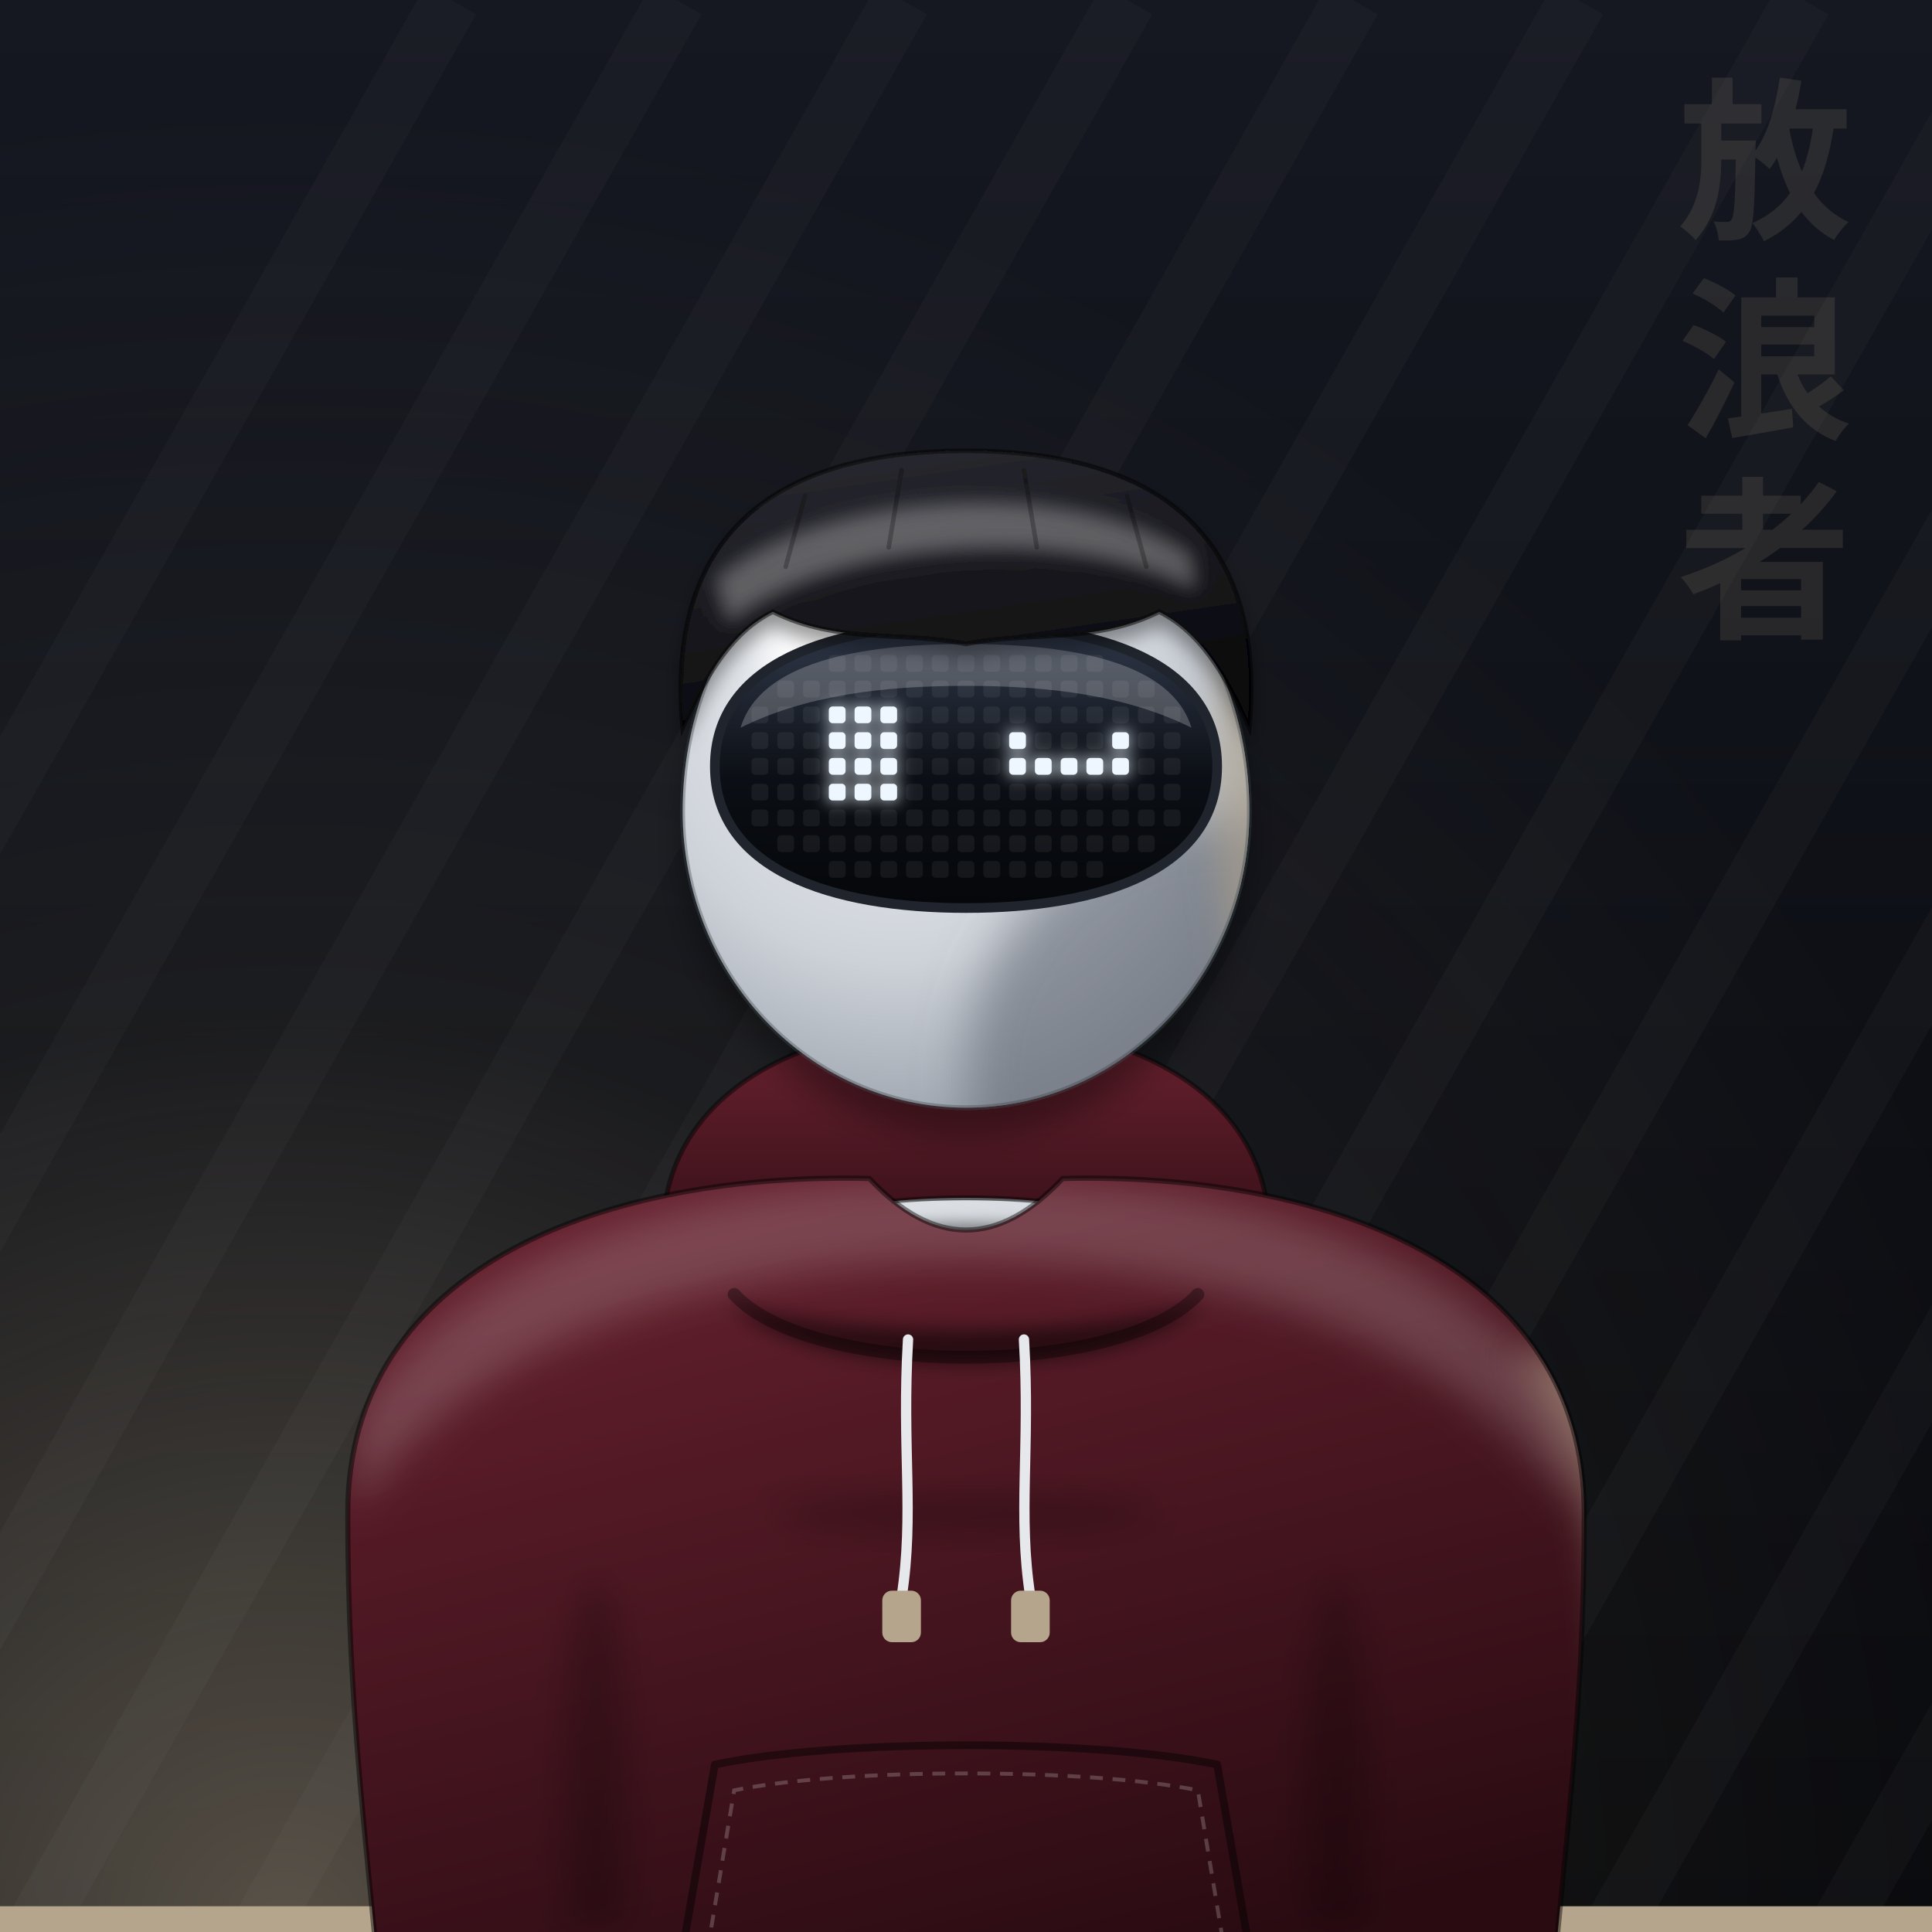
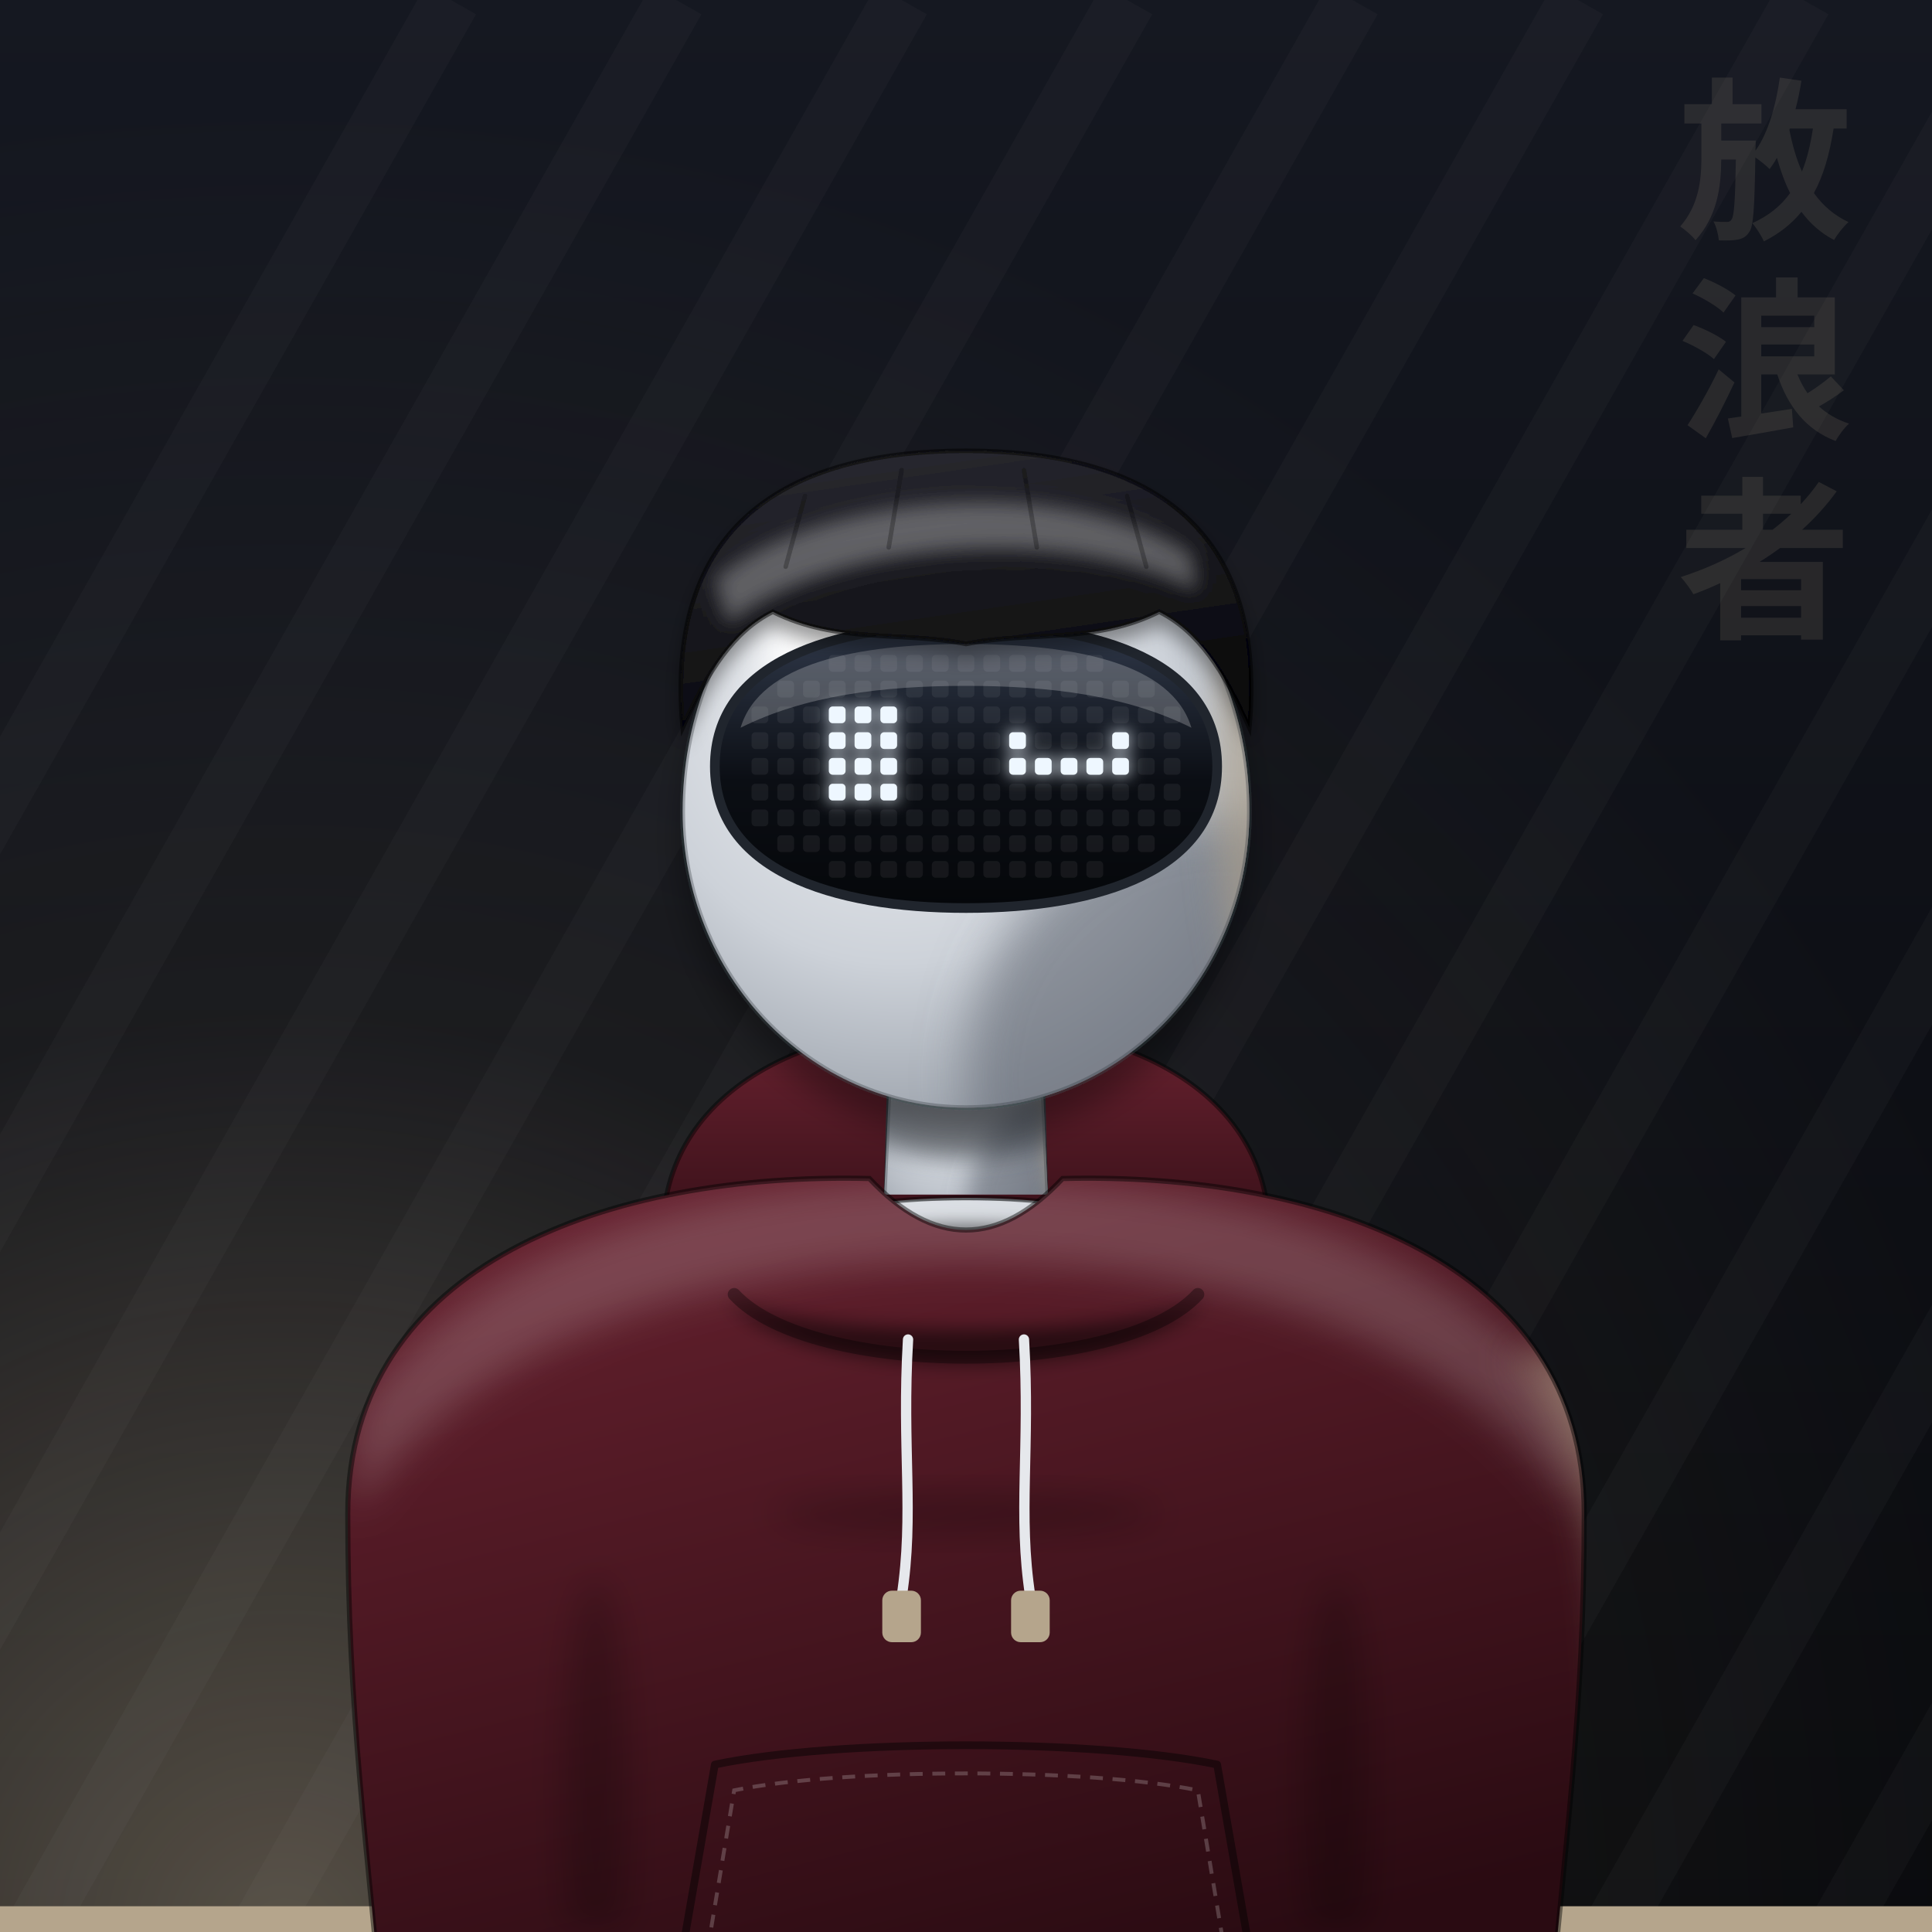
<svg xmlns="http://www.w3.org/2000/svg" viewBox="0 0 600 600" width="600" height="600">
  <defs>
    <linearGradient id="lg00001" x1="0" y1="0" x2="0" y2="1">
      <stop offset="0" stop-color="#151821" stop-opacity="1" />
      <stop offset="1" stop-color="#07080b" stop-opacity="1" />
    </linearGradient>
    <radialGradient id="rg00002" cx="0.15" cy="1" r="0.95">
      <stop offset="0" stop-color="#b5a58c" stop-opacity="0.45" />
      <stop offset="0.5" stop-color="#b5a58c" stop-opacity="0.08" />
      <stop offset="1" stop-color="#b5a58c" stop-opacity="0" />
    </radialGradient>
    <linearGradient id="lg00003" x1="0" y1="0" x2="0.3" y2="1">
      <stop offset="0" stop-color="#2b2b33" stop-opacity="1" />
      <stop offset="1" stop-color="#0a0a0d" stop-opacity="1" />
    </linearGradient>
    <filter id="b5" x="-50%" y="-50%" width="200%" height="200%">
      <feGaussianBlur stdDeviation="3.0" />
    </filter>
    <filter id="b8" x="-50%" y="-50%" width="200%" height="200%">
      <feGaussianBlur stdDeviation="4.8" />
    </filter>
    <clipPath id="cp00006">
      <path d="M212,196 C206,130 248,110 300,110 C352,110 394,130 388,196 C380,178 372,166 360,160 C340,170 320,166 300,170 C280,166 260,170 240,160 C228,166 220,178 212,196 Z" />
    </clipPath>
    <filter id="ds00008" x="-30%" y="-30%" width="160%" height="160%">
      <feDropShadow dx="0" dy="4" stdDeviation="3.0" flood-opacity="0.4" />
    </filter>
    <clipPath id="cp00009">
      <path d="M278,296 L322,296 L326,384 L274,384 Z" />
    </clipPath>
    <radialGradient id="rg00010" cx="0.38" cy="0.3" r="0.85">
      <stop offset="0" stop-color="#f6f7f9" stop-opacity="1" />
      <stop offset="0.55" stop-color="#cdd2d9" stop-opacity="1" />
      <stop offset="1" stop-color="#8a919b" stop-opacity="1" />
    </radialGradient>
    <filter id="b6" x="-50%" y="-50%" width="200%" height="200%">
      <feGaussianBlur stdDeviation="3.6" />
    </filter>
    <filter id="b4" x="-50%" y="-50%" width="200%" height="200%">
      <feGaussianBlur stdDeviation="2.4" />
    </filter>
    <filter id="b2" x="-50%" y="-50%" width="200%" height="200%">
      <feGaussianBlur stdDeviation="1.2" />
    </filter>
    <clipPath id="cp00016">
      <path d="M118,480 C118,402 205,372 300,372 C395,372 482,402 482,480 C482,542 476,582 470,640 L130,640 C124,582 118,542 118,480 Z" />
    </clipPath>
    <radialGradient id="rg00017" cx="0.38" cy="0.3" r="0.85">
      <stop offset="0" stop-color="#f6f7f9" stop-opacity="1" />
      <stop offset="0.55" stop-color="#cdd2d9" stop-opacity="1" />
      <stop offset="1" stop-color="#8a919b" stop-opacity="1" />
    </radialGradient>
    <filter id="b26.0" x="-50%" y="-50%" width="200%" height="200%">
      <feGaussianBlur stdDeviation="15.6" />
    </filter>
    <filter id="b20.22222222222222" x="-50%" y="-50%" width="200%" height="200%">
      <feGaussianBlur stdDeviation="12.133" />
    </filter>
    <filter id="b18.2" x="-50%" y="-50%" width="200%" height="200%">
      <feGaussianBlur stdDeviation="10.92" />
    </filter>
    <linearGradient id="lg00022" x1="0" y1="0" x2="0" y2="1">
      <stop offset="0" stop-color="#6a2230" stop-opacity="1" />
      <stop offset="1" stop-color="#2a0b12" stop-opacity="1" />
    </linearGradient>
    <clipPath id="cp00024">
+       <path d="M-50,-50 L700,-50 L700,700 L-50,700 Z M277,280 L323,280 L325.5,371 L274.5,371 Z" clip-rule="evenodd" />
+     </clipPath>
+     <clipPath id="cp00025">
      <path d="M108,470 C108,392 190,364 270,366 Q300,398 330,366 C410,364 492,392 492,470 C492,532 486,572 480,640 L120,640 C114,572 108,532 108,470 Z" />
    </clipPath>
-     <linearGradient id="lg00025" x1="0" y1="0" x2="0.35" y2="1">
+     <linearGradient id="lg00026" x1="0" y1="0" x2="0.35" y2="1">
      <stop offset="0" stop-color="#6a2230" stop-opacity="1" />
      <stop offset="1" stop-color="#2a0b12" stop-opacity="1" />
    </linearGradient>
    <filter id="b10" x="-50%" y="-50%" width="200%" height="200%">
      <feGaussianBlur stdDeviation="6.0" />
    </filter>
    <filter id="b9" x="-50%" y="-50%" width="200%" height="200%">
      <feGaussianBlur stdDeviation="5.4" />
    </filter>
-     <clipPath id="cp00032">
+     <clipPath id="cp00033">
      <path d="M300,122 C348.6,122 388,166.8 388,222 C388,272.8 348.6,314 300,314 C251.4,314 212,272.8 212,222 C212,166.8 251.4,122 300,122 Z" />
    </clipPath>
-     <radialGradient id="rg00033" cx="0.38" cy="0.3" r="0.85">
+     <radialGradient id="rg00034" cx="0.38" cy="0.3" r="0.85">
      <stop offset="0" stop-color="#f6f7f9" stop-opacity="1" />
      <stop offset="0.55" stop-color="#cdd2d9" stop-opacity="1" />
      <stop offset="1" stop-color="#8a919b" stop-opacity="1" />
    </radialGradient>
    <filter id="b12.571428571428571" x="-50%" y="-50%" width="200%" height="200%">
      <feGaussianBlur stdDeviation="7.543" />
    </filter>
    <filter id="b9.777777777777779" x="-50%" y="-50%" width="200%" height="200%">
      <feGaussianBlur stdDeviation="5.867" />
    </filter>
    <filter id="b8.8" x="-50%" y="-50%" width="200%" height="200%">
      <feGaussianBlur stdDeviation="5.28" />
    </filter>
-     <filter id="ds00039" x="-30%" y="-30%" width="160%" height="160%">
+     <filter id="ds00040" x="-30%" y="-30%" width="160%" height="160%">
      <feDropShadow dx="0" dy="8" stdDeviation="5.0" flood-opacity="0.35" />
    </filter>
-     <linearGradient id="lg00040" x1="0" y1="0" x2="0" y2="1">
+     <linearGradient id="lg00041" x1="0" y1="0" x2="0" y2="1">
      <stop offset="0" stop-color="#30394a" stop-opacity="1" />
      <stop offset="0.55" stop-color="#0b0e14" stop-opacity="1" />
      <stop offset="1" stop-color="#05070a" stop-opacity="1" />
    </linearGradient>
-     <filter id="fxglowled00041f" x="-20%" y="-20%" width="140%" height="140%">
+     <filter id="fxglowled00042f" x="-20%" y="-20%" width="140%" height="140%">
      <feGaussianBlur stdDeviation="2.5" result="b" />
      <feMerge>
        <feMergeNode in="b" />
        <feMergeNode in="SourceGraphic" />
      </feMerge>
    </filter>
-     <clipPath id="cp00042">
+     <clipPath id="cp00043">
      <path d="M222,208 C222,176 258,164 300,164 C342,164 378,176 378,208 C378,240 342,252 300,252 C258,252 222,240 222,208 Z" />
    </clipPath>
  </defs>
  <g id="Hintergrund">
    <rect width="600" height="600" fill="url(#lg00001)" />
    <rect width="600" height="600" fill="url(#rg00002)" />
    <path d="M-200,600 L140,0" stroke="#ffffff" stroke-opacity=".025" stroke-width="18" />
    <path d="M-130,600 L210,0" stroke="#ffffff" stroke-opacity=".025" stroke-width="18" />
    <path d="M-60,600 L280,0" stroke="#ffffff" stroke-opacity=".025" stroke-width="18" />
    <path d="M10,600 L350,0" stroke="#ffffff" stroke-opacity=".025" stroke-width="18" />
    <path d="M80,600 L420,0" stroke="#ffffff" stroke-opacity=".025" stroke-width="18" />
    <path d="M150,600 L490,0" stroke="#ffffff" stroke-opacity=".025" stroke-width="18" />
    <path d="M220,600 L560,0" stroke="#ffffff" stroke-opacity=".025" stroke-width="18" />
    <path d="M290,600 L630,0" stroke="#ffffff" stroke-opacity=".025" stroke-width="18" />
    <path d="M360,600 L700,0" stroke="#ffffff" stroke-opacity=".025" stroke-width="18" />
    <path d="M430,600 L770,0" stroke="#ffffff" stroke-opacity=".025" stroke-width="18" />
    <path d="M500,600 L840,0" stroke="#ffffff" stroke-opacity=".025" stroke-width="18" />
    <path d="M570,600 L910,0" stroke="#ffffff" stroke-opacity=".025" stroke-width="18" />
    <path d="M640,600 L980,0" stroke="#ffffff" stroke-opacity=".025" stroke-width="18" />
    <path d="M710,600 L1050,0" stroke="#ffffff" stroke-opacity=".025" stroke-width="18" />
    <text x="548" y="70" text-anchor="middle" font-size="54" font-weight="700" font-family="Yu Gothic, Meiryo, Noto Sans JP, sans-serif" fill="#b5a58c" fill-opacity=".14">放</text>
    <text x="548" y="132" text-anchor="middle" font-size="54" font-weight="700" font-family="Yu Gothic, Meiryo, Noto Sans JP, sans-serif" fill="#b5a58c" fill-opacity=".14">浪</text>
    <text x="548" y="194" text-anchor="middle" font-size="54" font-weight="700" font-family="Yu Gothic, Meiryo, Noto Sans JP, sans-serif" fill="#b5a58c" fill-opacity=".14">者</text>
    <rect y="592" width="600" height="8" fill="#b5a58c" />
  </g>
  <g id="Koerper">
    <path d="M278,296 L322,296 L326,384 L274,384 Z" fill="url(#rg00010)" />
    <g clip-path="url(#cp00009)">
      <path id="fxblur00011" d="M323.4,342.6 C336.3,342.6 346.8,359.2 346.8,379.6 C346.8,400 336.3,416.6 323.4,416.6 C310.5,416.6 300,400 300,379.6 C300,359.2 310.5,342.6 323.4,342.6 Z" fill="#5b626d" opacity="0.55" filter="url(#b6)" />
      <path id="fxblur00012" d="M291.7,307.4 C297.4,307.4 302.1,312.6 302.1,318.9 C302.1,325.2 297.4,330.3 291.7,330.3 C285.9,330.3 281.3,325.2 281.3,318.9 C281.3,312.6 285.9,307.4 291.7,307.4 Z" fill="#ffffff" opacity="0.9" filter="url(#b4)" />
      <path id="fxblur00013" d="M289.6,310.1 C291.3,310.1 292.7,311.7 292.7,313.6 C292.7,315.5 291.3,317.1 289.6,317.1 C287.9,317.1 286.5,315.5 286.5,313.6 C286.5,311.7 287.9,310.1 289.6,310.1 Z" fill="#ffffff" opacity="1" filter="url(#b2)" />
      <path id="fxblur00014" d="M330.2,291.6 C334.2,291.6 337.4,311.3 337.4,335.6 C337.4,359.9 334.2,379.6 330.2,379.6 C326.1,379.6 322.9,359.9 322.9,335.6 C322.9,311.3 326.1,291.6 330.2,291.6 Z" fill="#b5a58c" opacity="0.55" filter="url(#b4)" />
    </g>
    <path d="M278,296 L322,296 L326,384 L274,384 Z" fill="none" stroke="#3a3f47" stroke-opacity=".35" stroke-width="1.5" />
    <path id="fxblur00015" d="M300,332 C319.9,332 336,338.3 336,346 C336,353.7 319.9,360 300,360 C280.1,360 264,353.7 264,346 C264,338.3 280.1,332 300,332 Z" fill="#3a3f47" opacity="0.6" filter="url(#b6)" />
    <path d="M118,480 C118,402 205,372 300,372 C395,372 482,402 482,480 C482,542 476,582 470,640 L130,640 C124,582 118,542 118,480 Z" fill="url(#rg00017)" />
    <g clip-path="url(#cp00016)">
      <path id="fxblur00018" d="M463.8,514 C554.3,514 627.6,564.4 627.6,626.6 C627.6,688.8 554.3,739.2 463.8,739.2 C373.3,739.2 300,688.8 300,626.6 C300,564.4 373.3,514 463.8,514 Z" fill="#5b626d" opacity="0.55" filter="url(#b26.0)" />
      <path id="fxblur00019" d="M241.8,406.8 C282,406.8 314.6,422.4 314.6,441.7 C314.6,460.9 282,476.5 241.8,476.5 C201.6,476.5 169,460.9 169,441.7 C169,422.4 201.6,406.8 241.8,406.8 Z" fill="#ffffff" opacity="0.9" filter="url(#b20.22222222222222)" />
      <path id="fxblur00020" d="M227.2,414.9 C239.3,414.9 249,419.7 249,425.6 C249,431.5 239.3,436.3 227.2,436.3 C215.1,436.3 205.4,431.5 205.4,425.6 C205.4,419.7 215.1,414.9 227.2,414.9 Z" fill="#ffffff" opacity="1" filter="url(#b2)" />
      <path id="fxblur00021" d="M511.1,358.6 C539.3,358.6 562.1,418.6 562.1,492.6 C562.1,566.6 539.3,626.6 511.1,626.6 C483,626.6 460.2,566.6 460.2,492.6 C460.2,418.6 483,358.6 511.1,358.6 Z" fill="#b5a58c" opacity="0.55" filter="url(#b18.2)" />
    </g>
    <path d="M118,480 C118,402 205,372 300,372 C395,372 482,402 482,480 C482,542 476,582 470,640 L130,640 C124,582 118,542 118,480 Z" fill="none" stroke="#3a3f47" stroke-opacity=".35" stroke-width="1.5" />
  </g>
  <g id="Oberteil">
-     <path d="M208,400 C196,350 236,318 300,318 C364,318 404,350 392,400 C370,380 338,372 300,372 C262,372 230,380 208,400 Z" fill="url(#lg00022)" stroke="#000" stroke-opacity=".45" stroke-width="1.5" />
-     <path id="fxblur00023" d="M230,392 C250,376 350,376 370,392 C350,386 250,386 230,392 Z" fill="#000" opacity="0.5" filter="url(#b4)" />
-     <path d="M108,470 C108,392 190,364 270,366 Q300,398 330,366 C410,364 492,392 492,470 C492,532 486,572 480,640 L120,640 C114,572 108,532 108,470 Z" fill="url(#lg00025)" />
    <g clip-path="url(#cp00024)">
-       <path id="fxblur00026" d="M110,470 C150,410 230,392 300,392 C370,392 450,410 490,470 L490,440 C450,380 370,366 300,366 C230,366 150,380 110,440 Z" fill="#ffffff" opacity="0.175" filter="url(#b10)" />
-       <path id="fxblur00027" d="M185,490 C190.5,490 195,521.3 195,560 C195,598.7 190.5,630 185,630 C179.5,630 175,598.7 175,560 C175,521.3 179.5,490 185,490 Z" fill="#000000" opacity="0.22" filter="url(#b9)" />
-       <path id="fxblur00028" d="M415,490 C420.5,490 425,521.3 425,560 C425,598.7 420.5,630 415,630 C409.5,630 405,598.7 405,560 C405,521.3 409.5,490 415,490 Z" fill="#000000" opacity="0.22" filter="url(#b9)" />
-       <path id="fxblur00029" d="M300,464 C333.1,464 360,466.7 360,470 C360,473.3 333.1,476 300,476 C266.9,476 240,473.3 240,470 C240,466.7 266.9,464 300,464 Z" fill="#000000" opacity="0.22" filter="url(#b9)" />
-       <path id="fxblur00030" d="M470,420 C510,470 505,560 490,640 L520,640 L520,420 Z" fill="#b5a58c" opacity="0.6" filter="url(#b10)" />
+       <path d="M208,400 C196,350 236,318 300,318 C364,318 404,350 392,400 C370,380 338,372 300,372 C262,372 230,380 208,400 Z" fill="url(#lg00022)" stroke="#000" stroke-opacity=".45" stroke-width="1.5" />
+       <path id="fxblur00023" d="M230,392 C250,376 350,376 370,392 C350,386 250,386 230,392 Z" fill="#000" opacity="0.5" filter="url(#b4)" />
+     </g>
+     <path d="M108,470 C108,392 190,364 270,366 Q300,398 330,366 C410,364 492,392 492,470 C492,532 486,572 480,640 L120,640 C114,572 108,532 108,470 Z" fill="url(#lg00026)" />
+     <g clip-path="url(#cp00025)">
+       <path id="fxblur00027" d="M110,470 C150,410 230,392 300,392 C370,392 450,410 490,470 L490,440 C450,380 370,366 300,366 C230,366 150,380 110,440 Z" fill="#ffffff" opacity="0.175" filter="url(#b10)" />
+       <path id="fxblur00028" d="M185,490 C190.5,490 195,521.3 195,560 C195,598.7 190.5,630 185,630 C179.5,630 175,598.7 175,560 C175,521.3 179.5,490 185,490 Z" fill="#000000" opacity="0.22" filter="url(#b9)" />
+       <path id="fxblur00029" d="M415,490 C420.5,490 425,521.3 425,560 C425,598.7 420.5,630 415,630 C409.5,630 405,598.7 405,560 C405,521.3 409.5,490 415,490 Z" fill="#000000" opacity="0.22" filter="url(#b9)" />
+       <path id="fxblur00030" d="M300,464 C333.1,464 360,466.7 360,470 C360,473.3 333.1,476 300,476 C266.9,476 240,473.3 240,470 C240,466.7 266.9,464 300,464 Z" fill="#000000" opacity="0.22" filter="url(#b9)" />
+       <path id="fxblur00031" d="M470,420 C510,470 505,560 490,640 L520,640 L520,420 Z" fill="#b5a58c" opacity="0.6" filter="url(#b10)" />
    </g>
    <path d="M108,470 C108,392 190,364 270,366 Q300,398 330,366 C410,364 492,392 492,470 C492,532 486,572 480,640 L120,640 C114,572 108,532 108,470 Z" fill="none" stroke="#000" stroke-opacity=".45" stroke-width="1.6" />
-     <path id="fxblur00031" d="M226,404 C250,430 350,430 374,404 C350,416 250,416 226,404 Z" fill="#000" opacity="0.55" filter="url(#b5)" />
+     <path id="fxblur00032" d="M226,404 C250,430 350,430 374,404 C350,416 250,416 226,404 Z" fill="#000" opacity="0.55" filter="url(#b5)" />
    <path d="M228,402 C252,428 348,428 372,402" fill="none" stroke="#000" stroke-opacity="0.35" stroke-width="4" stroke-linecap="round" stroke-linejoin="round" />
    <path d="M282,416 C280,450 284,470 280,496" fill="none" stroke="#e6e8ec" stroke-opacity="1" stroke-width="3.2" stroke-linecap="round" stroke-linejoin="round" />
    <path d="M318,416 C320,450 316,470 320,496" fill="none" stroke="#e6e8ec" stroke-opacity="1" stroke-width="3.2" stroke-linecap="round" stroke-linejoin="round" />
    <rect x="274" y="494" width="12" height="16" rx="3" fill="#b5a58c" />
    <rect x="314" y="494" width="12" height="16" rx="3" fill="#b5a58c" />
    <path d="M206,640 L222,548 C260,540 340,540 378,548 L394,640" fill="none" stroke="#000" stroke-opacity="0.45" stroke-width="2.4" stroke-linecap="round" stroke-linejoin="round" />
    <path d="M214,640 L228,556 C262,549 338,549 372,556 L386,640" fill="none" stroke="#fff" stroke-opacity="0.2" stroke-width="1.2" stroke-dasharray="4 3" />
  </g>
  <g id="Kopf" transform="translate(0,30)">
-     <g id="fxds00038" filter="url(#ds00039)">
-       <path d="M300,122 C348.6,122 388,166.8 388,222 C388,272.8 348.6,314 300,314 C251.4,314 212,272.8 212,222 C212,166.8 251.4,122 300,122 Z" fill="url(#rg00033)" />
-       <g clip-path="url(#cp00032)">
-         <path id="fxblur00034" d="M379.2,223.8 C422.9,223.8 458.4,259.9 458.4,304.4 C458.4,348.9 422.9,385 379.2,385 C335.5,385 300,348.9 300,304.4 C300,259.9 335.5,223.8 379.2,223.8 Z" fill="#5b626d" opacity="0.55" filter="url(#b12.571428571428571)" />
-         <path id="fxblur00035" d="M271.8,147 C291.3,147 307,158.1 307,171.9 C307,185.7 291.3,196.9 271.8,196.9 C252.4,196.9 236.6,185.7 236.6,171.9 C236.6,158.1 252.4,147 271.8,147 Z" fill="#ffffff" opacity="0.9" filter="url(#b9.777777777777779)" />
-         <path id="fxblur00036" d="M264.8,152.7 C270.6,152.7 275.4,156.2 275.4,160.4 C275.4,164.6 270.6,168.1 264.8,168.1 C259,168.1 254.2,164.6 254.2,160.4 C254.2,156.2 259,152.7 264.8,152.7 Z" fill="#ffffff" opacity="1" filter="url(#b2)" />
-         <path id="fxblur00037" d="M402.1,112.4 C415.7,112.4 426.7,155.4 426.7,208.4 C426.7,261.4 415.7,304.4 402.1,304.4 C388.5,304.4 377.4,261.4 377.4,208.4 C377.4,155.4 388.5,112.4 402.1,112.4 Z" fill="#b5a58c" opacity="0.55" filter="url(#b8.8)" />
+     <g id="fxds00039" filter="url(#ds00040)">
+       <path d="M300,122 C348.6,122 388,166.8 388,222 C388,272.8 348.6,314 300,314 C251.4,314 212,272.8 212,222 C212,166.8 251.4,122 300,122 Z" fill="url(#rg00034)" />
+       <g clip-path="url(#cp00033)">
+         <path id="fxblur00035" d="M379.2,223.8 C422.9,223.8 458.4,259.9 458.4,304.4 C458.4,348.9 422.9,385 379.2,385 C335.5,385 300,348.9 300,304.4 C300,259.9 335.5,223.8 379.2,223.8 Z" fill="#5b626d" opacity="0.55" filter="url(#b12.571428571428571)" />
+         <path id="fxblur00036" d="M271.8,147 C291.3,147 307,158.1 307,171.9 C307,185.7 291.3,196.9 271.8,196.9 C252.4,196.9 236.6,185.7 236.6,171.9 C236.6,158.1 252.4,147 271.8,147 Z" fill="#ffffff" opacity="0.9" filter="url(#b9.777777777777779)" />
+         <path id="fxblur00037" d="M264.8,152.7 C270.6,152.7 275.4,156.2 275.4,160.4 C275.4,164.6 270.6,168.1 264.8,168.1 C259,168.1 254.2,164.6 254.2,160.4 C254.2,156.2 259,152.7 264.8,152.7 Z" fill="#ffffff" opacity="1" filter="url(#b2)" />
+         <path id="fxblur00038" d="M402.1,112.4 C415.7,112.4 426.7,155.4 426.7,208.4 C426.7,261.4 415.7,304.4 402.1,304.4 C388.5,304.4 377.4,261.4 377.4,208.4 C377.4,155.4 388.5,112.4 402.1,112.4 Z" fill="#b5a58c" opacity="0.55" filter="url(#b8.8)" />
      </g>
      <path d="M300,122 C348.6,122 388,166.8 388,222 C388,272.8 348.6,314 300,314 C251.4,314 212,272.8 212,222 C212,166.8 251.4,122 300,122 Z" fill="none" stroke="#3a3f47" stroke-opacity=".35" stroke-width="1.5" />
    </g>
  </g>
  <g id="Visier" transform="translate(0,30)">
-     <path d="M222,208 C222,176 258,164 300,164 C342,164 378,176 378,208 C378,240 342,252 300,252 C258,252 222,240 222,208 Z" fill="url(#lg00040)" stroke="#20252d" stroke-width="3" />
+     <path d="M222,208 C222,176 258,164 300,164 C342,164 378,176 378,208 C378,240 342,252 300,252 C258,252 222,240 222,208 Z" fill="url(#lg00041)" stroke="#20252d" stroke-width="3" />
    <g fill="#ffffff" fill-opacity=".06">
      <rect x="257.4" y="173.4" width="5.2" height="5.2" rx="1.2" />
      <rect x="265.4" y="173.4" width="5.2" height="5.2" rx="1.2" />
      <rect x="273.4" y="173.4" width="5.2" height="5.2" rx="1.2" />
      <rect x="281.4" y="173.4" width="5.2" height="5.2" rx="1.2" />
      <rect x="289.4" y="173.4" width="5.2" height="5.2" rx="1.2" />
      <rect x="297.4" y="173.4" width="5.2" height="5.2" rx="1.2" />
      <rect x="305.4" y="173.4" width="5.2" height="5.2" rx="1.2" />
      <rect x="313.4" y="173.4" width="5.2" height="5.2" rx="1.2" />
      <rect x="321.4" y="173.4" width="5.2" height="5.2" rx="1.2" />
      <rect x="329.4" y="173.4" width="5.2" height="5.2" rx="1.2" />
      <rect x="337.4" y="173.4" width="5.2" height="5.2" rx="1.2" />
      <rect x="241.4" y="181.4" width="5.2" height="5.2" rx="1.2" />
      <rect x="249.4" y="181.4" width="5.2" height="5.2" rx="1.2" />
      <rect x="257.4" y="181.4" width="5.2" height="5.2" rx="1.2" />
      <rect x="265.4" y="181.4" width="5.2" height="5.2" rx="1.2" />
      <rect x="273.4" y="181.4" width="5.2" height="5.2" rx="1.2" />
      <rect x="281.4" y="181.4" width="5.2" height="5.2" rx="1.2" />
      <rect x="289.4" y="181.4" width="5.2" height="5.2" rx="1.2" />
      <rect x="297.4" y="181.4" width="5.2" height="5.2" rx="1.2" />
      <rect x="305.4" y="181.4" width="5.2" height="5.2" rx="1.2" />
      <rect x="313.4" y="181.4" width="5.2" height="5.2" rx="1.2" />
      <rect x="321.4" y="181.4" width="5.2" height="5.2" rx="1.2" />
      <rect x="329.4" y="181.4" width="5.2" height="5.2" rx="1.2" />
      <rect x="337.4" y="181.4" width="5.2" height="5.2" rx="1.2" />
      <rect x="345.4" y="181.4" width="5.2" height="5.2" rx="1.2" />
      <rect x="353.4" y="181.4" width="5.2" height="5.2" rx="1.2" />
      <rect x="233.4" y="189.4" width="5.2" height="5.2" rx="1.2" />
      <rect x="241.4" y="189.4" width="5.2" height="5.2" rx="1.2" />
      <rect x="249.4" y="189.4" width="5.2" height="5.2" rx="1.2" />
      <rect x="257.4" y="189.4" width="5.2" height="5.2" rx="1.2" />
      <rect x="265.4" y="189.4" width="5.2" height="5.2" rx="1.2" />
      <rect x="273.4" y="189.4" width="5.2" height="5.2" rx="1.2" />
      <rect x="281.4" y="189.4" width="5.2" height="5.2" rx="1.2" />
      <rect x="289.4" y="189.4" width="5.2" height="5.2" rx="1.2" />
      <rect x="297.4" y="189.4" width="5.2" height="5.2" rx="1.2" />
      <rect x="305.4" y="189.4" width="5.2" height="5.2" rx="1.2" />
      <rect x="313.4" y="189.4" width="5.2" height="5.2" rx="1.2" />
      <rect x="321.4" y="189.4" width="5.2" height="5.2" rx="1.2" />
      <rect x="329.4" y="189.4" width="5.2" height="5.2" rx="1.2" />
      <rect x="337.4" y="189.4" width="5.2" height="5.2" rx="1.2" />
      <rect x="345.4" y="189.4" width="5.2" height="5.2" rx="1.2" />
      <rect x="353.4" y="189.4" width="5.2" height="5.2" rx="1.2" />
      <rect x="361.4" y="189.4" width="5.2" height="5.2" rx="1.2" />
      <rect x="233.4" y="197.4" width="5.2" height="5.2" rx="1.2" />
      <rect x="241.4" y="197.4" width="5.2" height="5.2" rx="1.2" />
      <rect x="249.4" y="197.4" width="5.2" height="5.2" rx="1.2" />
      <rect x="257.4" y="197.4" width="5.2" height="5.2" rx="1.2" />
      <rect x="265.4" y="197.4" width="5.2" height="5.2" rx="1.2" />
      <rect x="273.4" y="197.4" width="5.2" height="5.2" rx="1.2" />
      <rect x="281.4" y="197.4" width="5.2" height="5.2" rx="1.2" />
      <rect x="289.4" y="197.4" width="5.2" height="5.2" rx="1.2" />
      <rect x="297.4" y="197.4" width="5.2" height="5.2" rx="1.2" />
      <rect x="305.4" y="197.4" width="5.2" height="5.2" rx="1.2" />
      <rect x="313.4" y="197.4" width="5.2" height="5.2" rx="1.2" />
      <rect x="321.4" y="197.4" width="5.2" height="5.2" rx="1.2" />
      <rect x="329.4" y="197.4" width="5.2" height="5.2" rx="1.2" />
      <rect x="337.4" y="197.4" width="5.2" height="5.2" rx="1.2" />
      <rect x="345.4" y="197.4" width="5.2" height="5.2" rx="1.2" />
      <rect x="353.4" y="197.4" width="5.2" height="5.2" rx="1.2" />
      <rect x="361.4" y="197.4" width="5.2" height="5.2" rx="1.2" />
      <rect x="233.4" y="205.4" width="5.2" height="5.2" rx="1.2" />
      <rect x="241.4" y="205.4" width="5.2" height="5.2" rx="1.2" />
      <rect x="249.4" y="205.4" width="5.2" height="5.2" rx="1.2" />
      <rect x="257.4" y="205.4" width="5.2" height="5.2" rx="1.2" />
      <rect x="265.4" y="205.4" width="5.2" height="5.2" rx="1.2" />
      <rect x="273.4" y="205.4" width="5.2" height="5.2" rx="1.2" />
      <rect x="281.4" y="205.4" width="5.2" height="5.2" rx="1.2" />
      <rect x="289.4" y="205.4" width="5.2" height="5.2" rx="1.2" />
      <rect x="297.4" y="205.4" width="5.2" height="5.2" rx="1.2" />
      <rect x="305.4" y="205.4" width="5.2" height="5.2" rx="1.2" />
      <rect x="313.4" y="205.4" width="5.2" height="5.2" rx="1.2" />
      <rect x="321.4" y="205.4" width="5.2" height="5.2" rx="1.2" />
      <rect x="329.4" y="205.4" width="5.2" height="5.2" rx="1.2" />
      <rect x="337.4" y="205.4" width="5.2" height="5.2" rx="1.2" />
      <rect x="345.4" y="205.4" width="5.2" height="5.2" rx="1.2" />
      <rect x="353.4" y="205.4" width="5.2" height="5.2" rx="1.2" />
      <rect x="361.4" y="205.4" width="5.2" height="5.2" rx="1.2" />
      <rect x="233.4" y="213.4" width="5.2" height="5.2" rx="1.2" />
      <rect x="241.4" y="213.4" width="5.2" height="5.2" rx="1.2" />
      <rect x="249.4" y="213.4" width="5.2" height="5.2" rx="1.2" />
      <rect x="257.4" y="213.4" width="5.2" height="5.2" rx="1.2" />
      <rect x="265.4" y="213.4" width="5.2" height="5.2" rx="1.2" />
      <rect x="273.4" y="213.4" width="5.2" height="5.2" rx="1.2" />
      <rect x="281.4" y="213.4" width="5.2" height="5.2" rx="1.2" />
      <rect x="289.4" y="213.4" width="5.2" height="5.2" rx="1.2" />
      <rect x="297.4" y="213.4" width="5.2" height="5.2" rx="1.2" />
      <rect x="305.4" y="213.4" width="5.2" height="5.2" rx="1.2" />
      <rect x="313.4" y="213.4" width="5.2" height="5.2" rx="1.2" />
      <rect x="321.4" y="213.4" width="5.2" height="5.2" rx="1.2" />
      <rect x="329.4" y="213.4" width="5.2" height="5.2" rx="1.2" />
      <rect x="337.4" y="213.4" width="5.2" height="5.2" rx="1.2" />
      <rect x="345.4" y="213.4" width="5.2" height="5.2" rx="1.2" />
      <rect x="353.4" y="213.4" width="5.2" height="5.2" rx="1.2" />
      <rect x="361.4" y="213.4" width="5.2" height="5.2" rx="1.2" />
      <rect x="233.4" y="221.4" width="5.2" height="5.2" rx="1.2" />
      <rect x="241.4" y="221.4" width="5.2" height="5.2" rx="1.2" />
      <rect x="249.4" y="221.4" width="5.2" height="5.2" rx="1.2" />
      <rect x="257.4" y="221.4" width="5.2" height="5.2" rx="1.2" />
      <rect x="265.4" y="221.4" width="5.2" height="5.2" rx="1.2" />
      <rect x="273.4" y="221.4" width="5.2" height="5.2" rx="1.2" />
      <rect x="281.4" y="221.4" width="5.2" height="5.2" rx="1.2" />
      <rect x="289.4" y="221.4" width="5.2" height="5.2" rx="1.2" />
      <rect x="297.4" y="221.4" width="5.2" height="5.2" rx="1.2" />
      <rect x="305.4" y="221.4" width="5.2" height="5.2" rx="1.2" />
      <rect x="313.4" y="221.4" width="5.2" height="5.2" rx="1.2" />
      <rect x="321.4" y="221.4" width="5.2" height="5.2" rx="1.2" />
      <rect x="329.4" y="221.4" width="5.2" height="5.2" rx="1.2" />
      <rect x="337.4" y="221.4" width="5.2" height="5.2" rx="1.2" />
      <rect x="345.4" y="221.4" width="5.2" height="5.2" rx="1.2" />
      <rect x="353.4" y="221.4" width="5.2" height="5.2" rx="1.2" />
      <rect x="361.4" y="221.4" width="5.2" height="5.2" rx="1.2" />
      <rect x="241.4" y="229.4" width="5.2" height="5.2" rx="1.2" />
      <rect x="249.4" y="229.4" width="5.2" height="5.2" rx="1.2" />
      <rect x="257.4" y="229.4" width="5.2" height="5.2" rx="1.2" />
      <rect x="265.4" y="229.4" width="5.2" height="5.2" rx="1.2" />
      <rect x="273.4" y="229.4" width="5.2" height="5.2" rx="1.2" />
      <rect x="281.4" y="229.4" width="5.2" height="5.2" rx="1.2" />
      <rect x="289.4" y="229.4" width="5.2" height="5.2" rx="1.2" />
      <rect x="297.4" y="229.4" width="5.2" height="5.2" rx="1.2" />
      <rect x="305.4" y="229.4" width="5.2" height="5.2" rx="1.2" />
      <rect x="313.4" y="229.4" width="5.2" height="5.2" rx="1.2" />
      <rect x="321.4" y="229.4" width="5.2" height="5.2" rx="1.2" />
      <rect x="329.4" y="229.4" width="5.2" height="5.2" rx="1.2" />
      <rect x="337.4" y="229.4" width="5.2" height="5.2" rx="1.2" />
      <rect x="345.4" y="229.4" width="5.2" height="5.2" rx="1.2" />
      <rect x="353.4" y="229.4" width="5.2" height="5.2" rx="1.2" />
      <rect x="257.4" y="237.4" width="5.2" height="5.2" rx="1.2" />
      <rect x="265.4" y="237.4" width="5.2" height="5.2" rx="1.2" />
      <rect x="273.4" y="237.4" width="5.2" height="5.2" rx="1.2" />
      <rect x="281.4" y="237.4" width="5.2" height="5.2" rx="1.2" />
      <rect x="289.4" y="237.4" width="5.2" height="5.2" rx="1.2" />
      <rect x="297.4" y="237.4" width="5.2" height="5.2" rx="1.2" />
      <rect x="305.4" y="237.4" width="5.2" height="5.2" rx="1.2" />
      <rect x="313.4" y="237.4" width="5.2" height="5.2" rx="1.2" />
      <rect x="321.4" y="237.4" width="5.2" height="5.2" rx="1.2" />
      <rect x="329.4" y="237.4" width="5.2" height="5.2" rx="1.2" />
      <rect x="337.4" y="237.4" width="5.2" height="5.2" rx="1.2" />
    </g>
  </g>
  <g id="Augen" transform="translate(0,30)">
-     <g id="fxglowled00041" fill="#eef7ff" filter="url(#fxglowled00041f)">
+     <g id="fxglowled00042" fill="#eef7ff" filter="url(#fxglowled00042f)">
      <rect x="257.4" y="189.4" width="5.2" height="5.2" rx="1.2" />
      <rect x="265.4" y="189.4" width="5.2" height="5.2" rx="1.2" />
      <rect x="273.4" y="189.4" width="5.2" height="5.2" rx="1.2" />
      <rect x="257.4" y="197.4" width="5.2" height="5.2" rx="1.2" />
      <rect x="265.4" y="197.4" width="5.2" height="5.2" rx="1.2" />
      <rect x="273.4" y="197.4" width="5.2" height="5.2" rx="1.2" />
      <rect x="313.4" y="197.4" width="5.2" height="5.2" rx="1.2" />
      <rect x="345.4" y="197.4" width="5.2" height="5.2" rx="1.2" />
      <rect x="257.4" y="205.4" width="5.2" height="5.2" rx="1.2" />
      <rect x="265.4" y="205.4" width="5.2" height="5.2" rx="1.2" />
      <rect x="273.4" y="205.4" width="5.2" height="5.2" rx="1.2" />
      <rect x="313.4" y="205.4" width="5.2" height="5.2" rx="1.2" />
      <rect x="321.4" y="205.4" width="5.2" height="5.2" rx="1.2" />
      <rect x="329.4" y="205.4" width="5.2" height="5.2" rx="1.2" />
      <rect x="337.4" y="205.4" width="5.2" height="5.2" rx="1.2" />
      <rect x="345.4" y="205.4" width="5.2" height="5.2" rx="1.2" />
      <rect x="257.4" y="213.4" width="5.2" height="5.2" rx="1.2" />
      <rect x="265.4" y="213.4" width="5.2" height="5.2" rx="1.2" />
      <rect x="273.4" y="213.4" width="5.2" height="5.2" rx="1.2" />
    </g>
-     <g clip-path="url(#cp00042)">
+     <g clip-path="url(#cp00043)">
      <path d="M230,196 C236,176 266,170 300,170 C334,170 364,176 370,196 C350,186 326,183 300,183 C274,183 250,186 230,196 Z" fill="#ffffff" fill-opacity=".22" />
    </g>
  </g>
  <g id="Haare" transform="translate(0,30)">
    <g id="fxds00007" filter="url(#ds00008)">
      <path d="M212,196 C206,130 248,110 300,110 C352,110 394,130 388,196 C380,178 372,166 360,160 C340,170 320,166 300,170 C280,166 260,170 240,160 C228,166 220,178 212,196 Z" fill="url(#lg00003)" />
      <g clip-path="url(#cp00006)">
        <path id="fxblur00004" d="M222,150 C252,124 330,116 370,142 L372,154 C330,132 258,138 226,164 Z" fill="#ffffff" opacity="0.3" filter="url(#b5)" />
        <path id="fxblur00005" d="M376,110 C404,160 408,220 400,270 L430,270 L430,100 Z" fill="#b5a58c" opacity="0.22" filter="url(#b8)" />
      </g>
      <path d="M212,196 C206,130 248,110 300,110 C352,110 394,130 388,196 C380,178 372,166 360,160 C340,170 320,166 300,170 C280,166 260,170 240,160 C228,166 220,178 212,196 Z" fill="none" stroke="#000" stroke-opacity="0.5" stroke-width="1.4" />
      <path d="M250,124 l-6,22" fill="none" stroke="#000" stroke-opacity="0.25" stroke-width="1.4" stroke-linecap="round" stroke-linejoin="round" />
      <path d="M280,116 l-4,24" fill="none" stroke="#000" stroke-opacity="0.25" stroke-width="1.4" stroke-linecap="round" stroke-linejoin="round" />
      <path d="M318,116 l4,24" fill="none" stroke="#000" stroke-opacity="0.25" stroke-width="1.4" stroke-linecap="round" stroke-linejoin="round" />
      <path d="M350,124 l6,22" fill="none" stroke="#000" stroke-opacity="0.25" stroke-width="1.4" stroke-linecap="round" stroke-linejoin="round" />
    </g>
  </g>
</svg>
